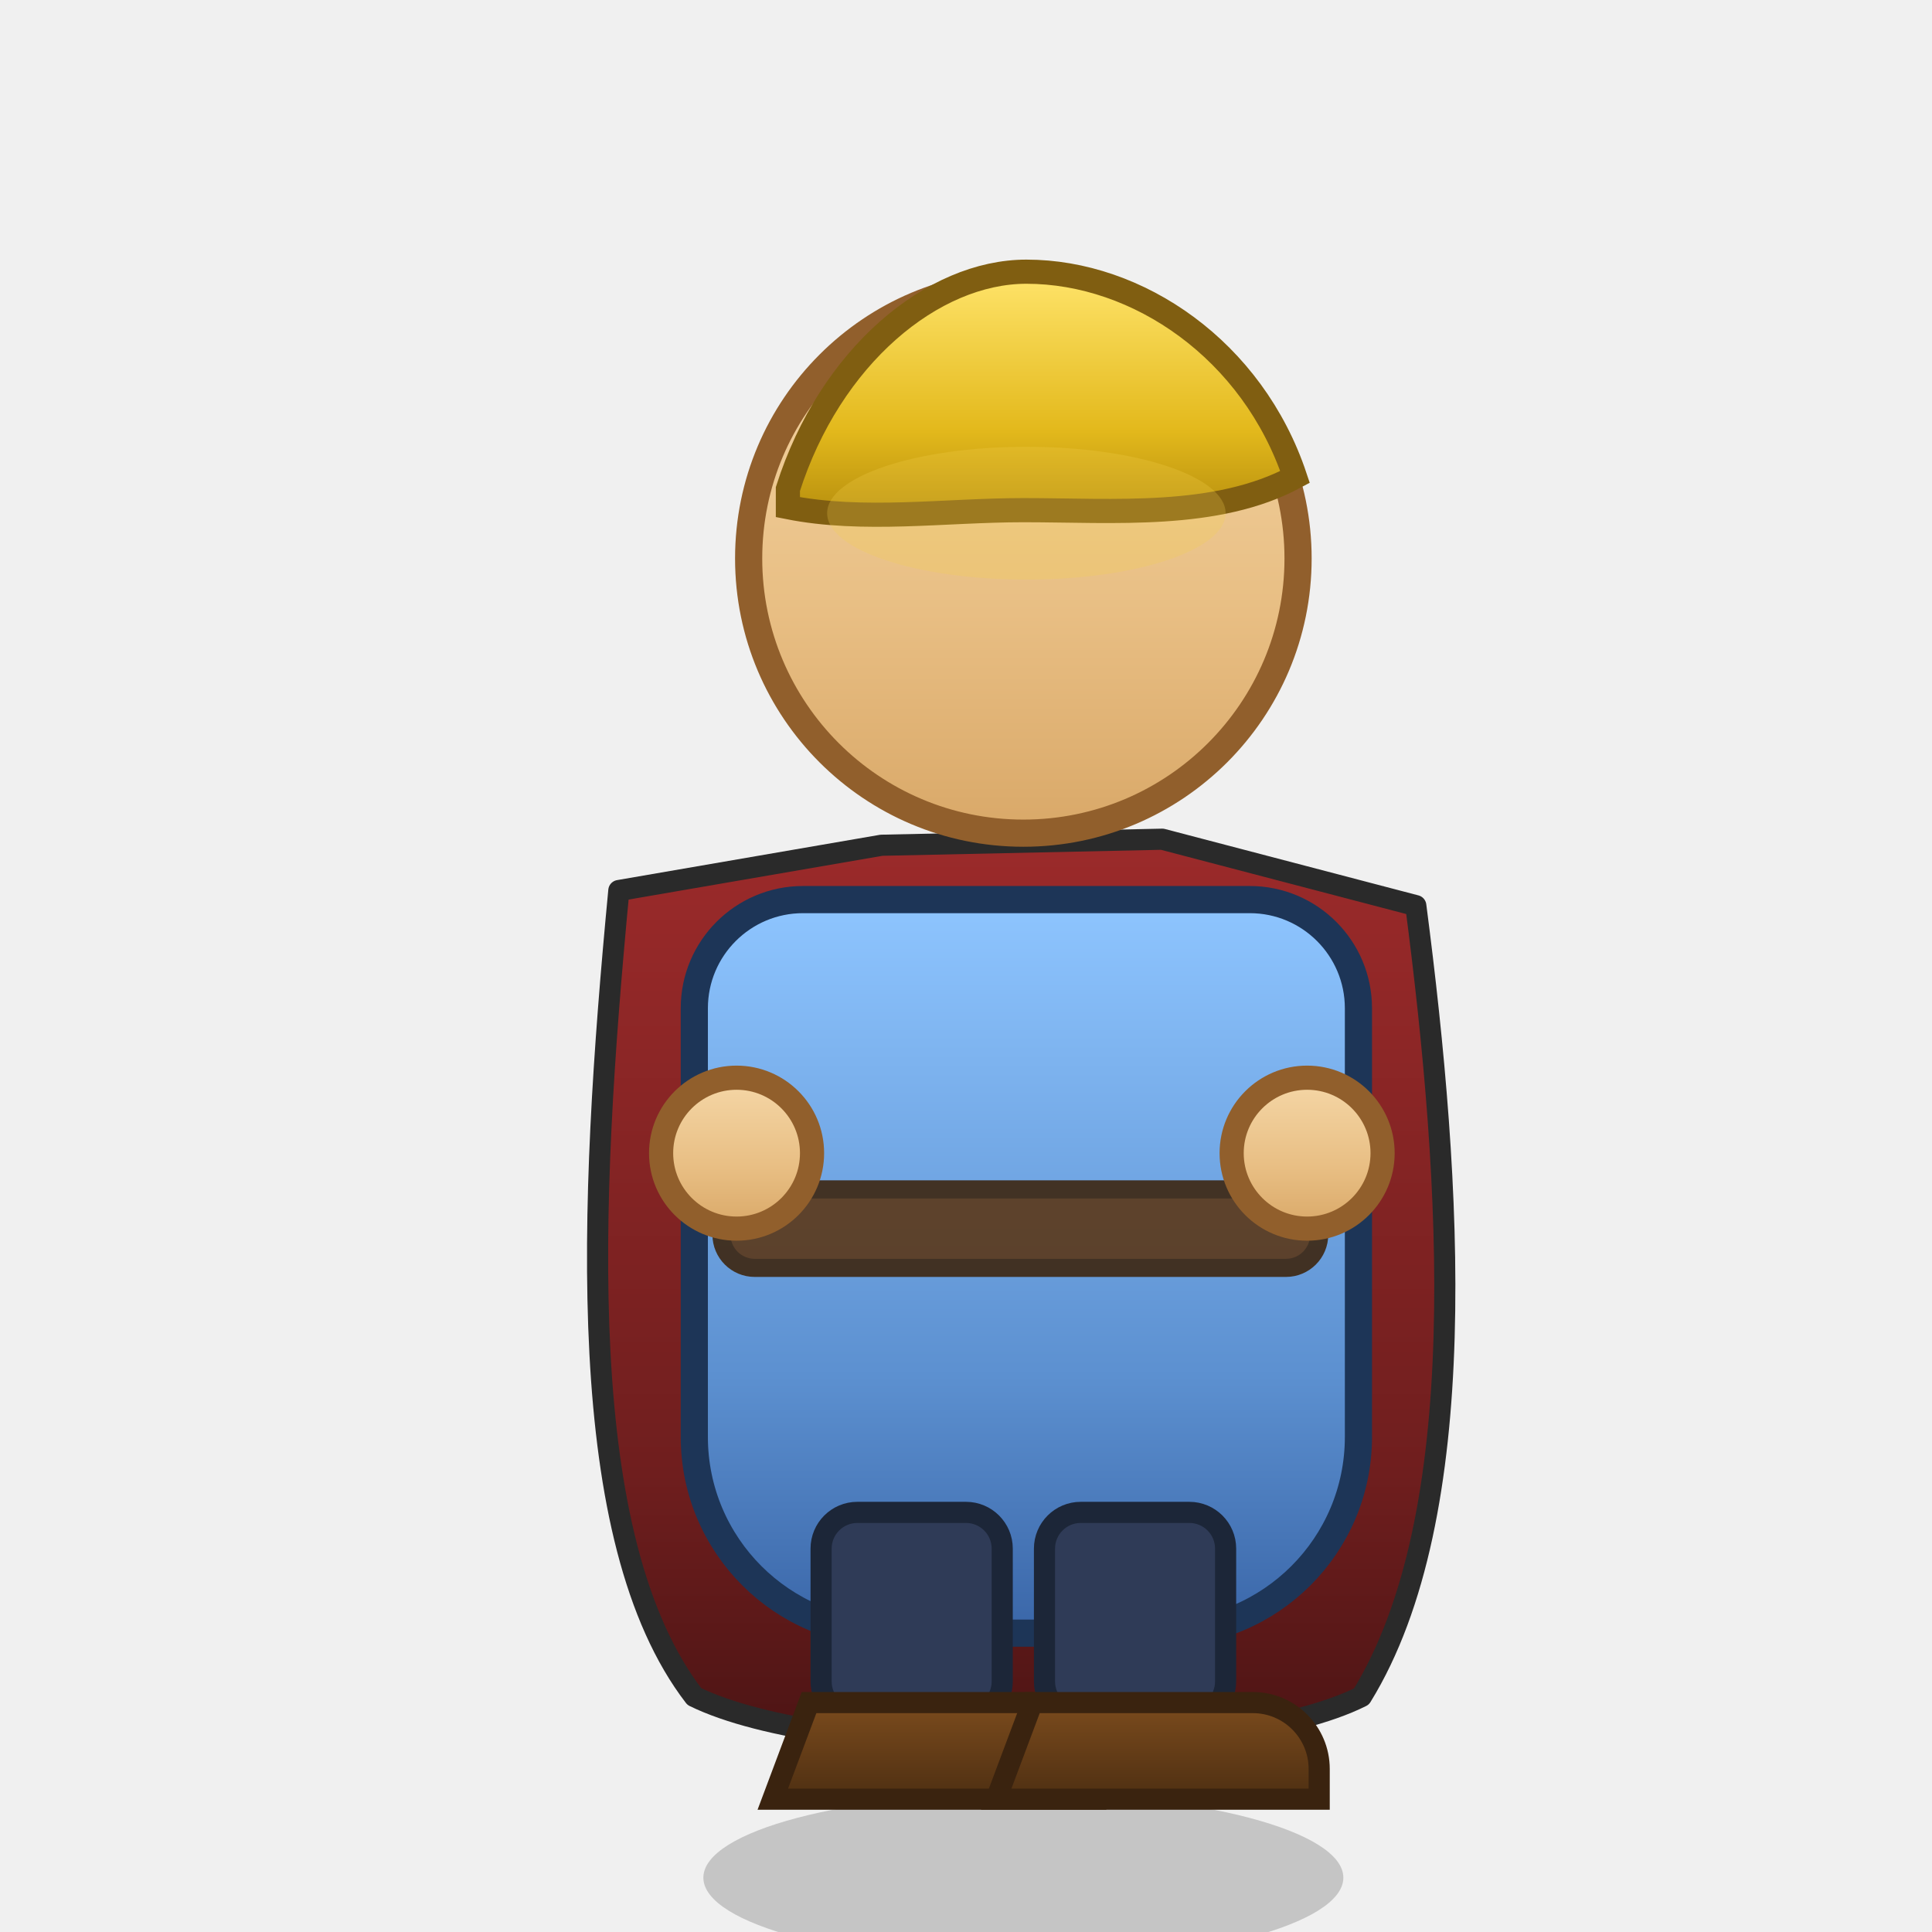
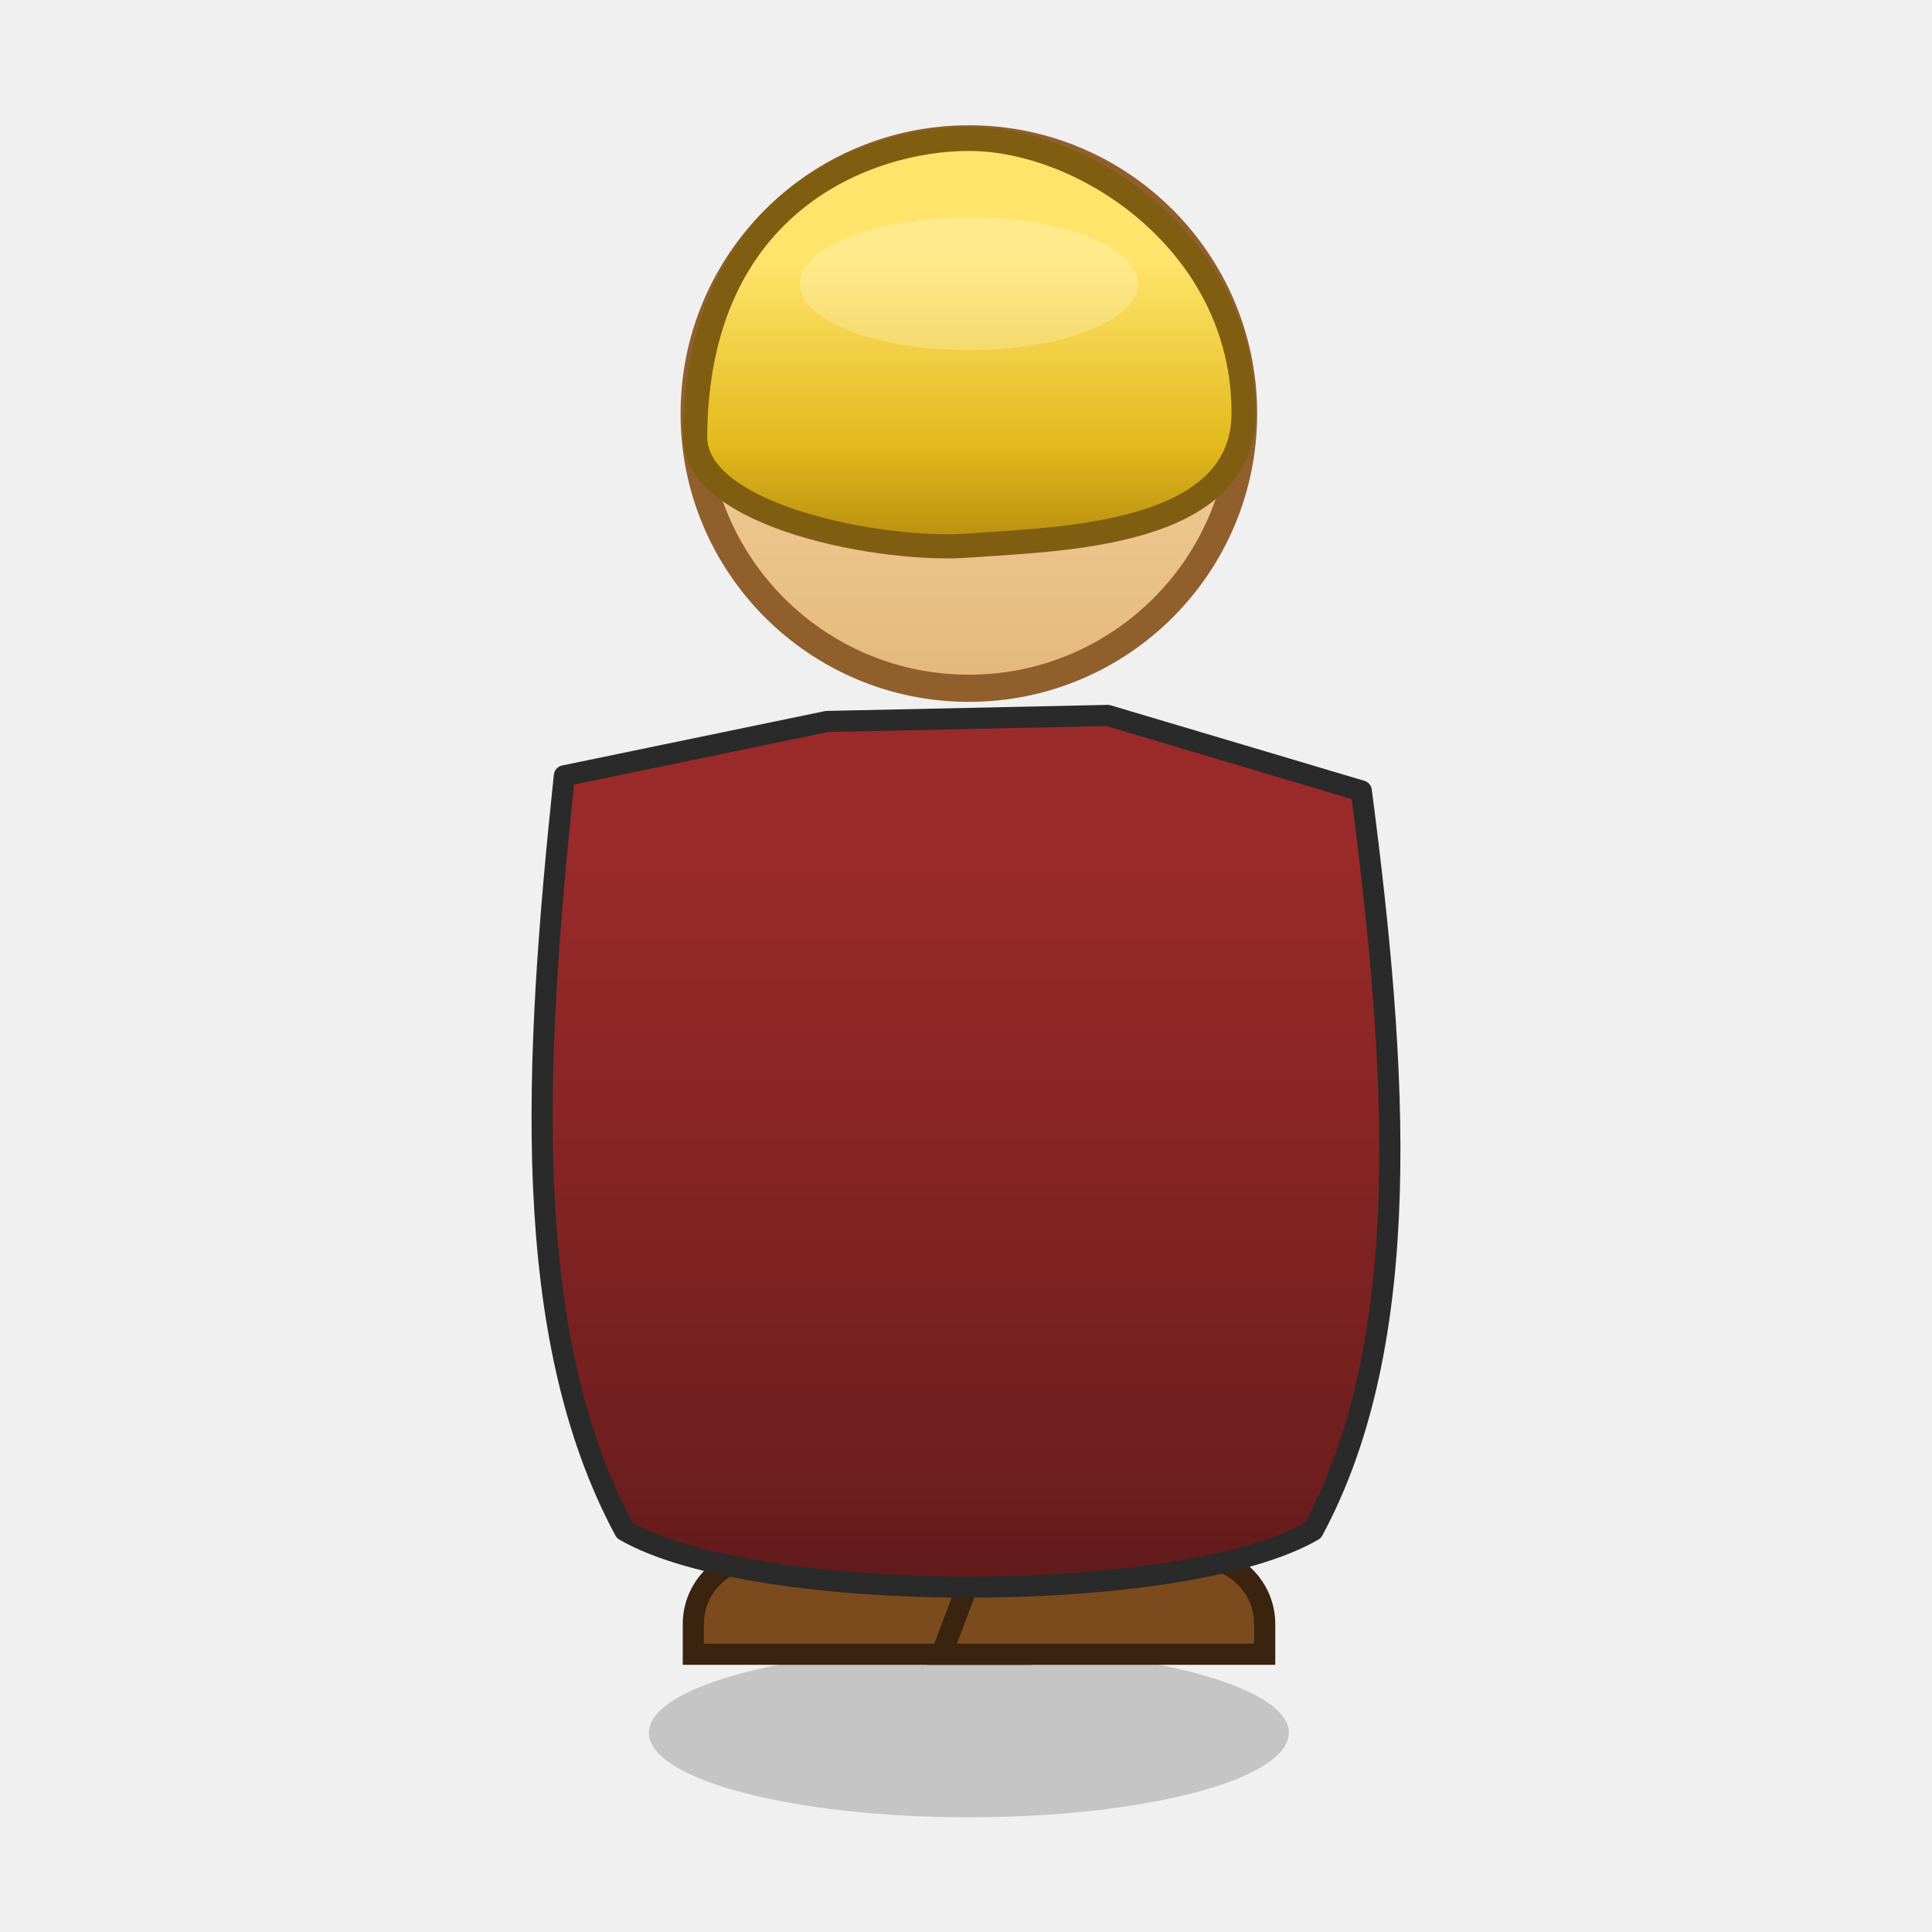
- <svg xmlns="http://www.w3.org/2000/svg" width="64" height="64" viewBox="0 0 64 64" version="1.1">
-   <defs>
+ <svg xmlns="http://www.w3.org/2000/svg" xmlns:xlink="http://www.w3.org/1999/xlink" width="64" height="64" viewBox="0 0 64 64" version="1.1" id="svg8768">
+   <defs id="defs8746">
    <linearGradient id="skin" x1="0%" y1="0%" x2="0%" y2="100%">
-       <stop offset="0%" stop-color="#f5d7a7" />
-       <stop offset="60%" stop-color="#e8be83" />
-       <stop offset="100%" stop-color="#d9a868" />
+       <stop offset="0%" stop-color="#f5d7a7" id="stop8713" />
+       <stop offset="60%" stop-color="#e8be83" id="stop8715" />
+       <stop offset="100%" stop-color="#d9a868" id="stop8717" />
    </linearGradient>
    <linearGradient id="hair" x1="0%" y1="0%" x2="0%" y2="100%">
-       <stop offset="0%" stop-color="#ffe46b" />
-       <stop offset="65%" stop-color="#e3b91c" />
-       <stop offset="100%" stop-color="#b78f0e" />
+       <stop offset="0%" stop-color="#ffe46b" id="stop8720" />
+       <stop offset="65%" stop-color="#e3b91c" id="stop8722" />
+       <stop offset="100%" stop-color="#b78f0e" id="stop8724" />
    </linearGradient>
    <linearGradient id="robe" x1="0%" y1="0%" x2="0%" y2="100%">
-       <stop offset="0%" stop-color="#8ec5ff" />
-       <stop offset="65%" stop-color="#5c90d0" />
-       <stop offset="100%" stop-color="#3a66a8" />
+       <stop offset="0%" stop-color="#8ec5ff" id="stop8727" />
+       <stop offset="65%" stop-color="#5c90d0" id="stop8729" />
+       <stop offset="100%" stop-color="#3a66a8" id="stop8731" />
    </linearGradient>
    <linearGradient id="cape" x1="0%" y1="0%" x2="0%" y2="100%">
-       <stop offset="0%" stop-color="#9b2a2a" />
-       <stop offset="70%" stop-color="#6f1e1e" />
-       <stop offset="100%" stop-color="#4c1414" />
+       <stop offset="0%" stop-color="#9b2a2a" id="stop8734" />
+       <stop offset="70%" stop-color="#6f1e1e" id="stop8736" />
+       <stop offset="100%" stop-color="#4c1414" id="stop8738" />
    </linearGradient>
    <linearGradient id="boot" x1="0%" y1="0%" x2="0%" y2="100%">
-       <stop offset="0%" stop-color="#7b4b1d" />
-       <stop offset="100%" stop-color="#4e2f12" />
+       <stop offset="0%" stop-color="#7b4b1d" id="stop8741" />
+       <stop offset="100%" stop-color="#4e2f12" id="stop8743" />
+     </linearGradient>
+     <linearGradient xlink:href="#skin" id="linearGradient594" gradientUnits="userSpaceOnUse" x1="24.35" y1="8.95" x2="24.35" y2="28.05" gradientTransform="translate(-145.3559,-40.67797)" />
+     <linearGradient xlink:href="#hair-8" id="linearGradient596" gradientUnits="userSpaceOnUse" gradientTransform="matrix(1.398353,0,0,0.7151273,-145.3559,-40.67797)" x1="17.967" y1="12.026" x2="17.967" y2="25.144" />
+     <linearGradient id="hair-8" x1="17.967" y1="12.026" x2="17.967" y2="25.144" gradientTransform="matrix(1.398353,0,0,0.7151273,1.805204,4.8)" gradientUnits="userSpaceOnUse">
+       <stop offset="0%" stop-color="#ffe46b" id="stop9" />
+       <stop offset="65%" stop-color="#e3b91c" id="stop11" />
+       <stop offset="100%" stop-color="#b78f0e" id="stop13" />
+     </linearGradient>
+     <linearGradient xlink:href="#boot" id="linearGradient602" gradientUnits="userSpaceOnUse" gradientTransform="matrix(1.721288,0,0,0.5809602,-145.3559,-40.67797)" x1="14.579" y1="96.478" x2="14.579" y2="103.191" />
+     <linearGradient xlink:href="#boot" id="linearGradient604" gradientUnits="userSpaceOnUse" gradientTransform="matrix(1.721288,0,0,0.5809602,-145.3559,-40.67797)" x1="18.878" y1="96.478" x2="18.878" y2="103.191" />
+     <linearGradient xlink:href="#cape-7" id="linearGradient590" gradientUnits="userSpaceOnUse" gradientTransform="matrix(0.9866997,0,0,1.01348,-145.3559,-40.67797)" x1="19.67" y1="27.776" x2="19.67" y2="56.957" />
+     <linearGradient id="cape-7" x1="19.67" y1="27.776" x2="19.67" y2="56.957" gradientTransform="matrix(0.9866997,0,0,1.01348,1.805204,4.8)" gradientUnits="userSpaceOnUse">
+       <stop offset="0%" stop-color="#9b2a2a" id="stop23" />
+       <stop offset="70%" stop-color="#6f1e1e" id="stop25" />
+       <stop offset="100%" stop-color="#4c1414" id="stop27" />
    </linearGradient>
  </defs>
-   <ellipse cx="33.9" cy="62.2" rx="10.6" ry="2.8" fill="#000" opacity="0.18" />
-   <path d="M20.5,29.5 C19.5,40 19,51 23.0,56.2 C27.5,58.4 40.7,58.4 45.1,56.2 C48.8,50.2 48.1,39.2 46.9,30 L38.5,27.8 L29.2,28.0 Z" fill="url(#cape)" stroke="#2a2a2a" stroke-width="0.7" stroke-linejoin="round" />
-   <path d="M26.6,29.8 h14.8 a3.6,3.6 0 0 1 3.6,3.6 v14.2 a6.5,6.5 0 0 1 -6.5,6.5 h-9 a6.5,6.5 0 0 1 -6.5,-6.5 V33.4 a3.6,3.6 0 0 1 3.6,-3.6 z" fill="url(#robe)" stroke="#1d3557" stroke-width="0.9" />
-   <rect x="23.9" y="39.4" width="19.8" height="2.6" rx="1.1" fill="#5b3718" stroke="#3d2610" stroke-width="0.6" opacity="0.9" />
-   <circle cx="33.9" cy="18.5" r="9.1" fill="url(#skin)" stroke="#915f2c" stroke-width="0.9" />
-   <path d="M26.1,16.2 C27.5,11.8 30.9,9 34,9 c3.7,0 7.5,2.6 8.9,6.8 c-2.6,1.4 -6.0,1.1 -9.0,1.1 c-2.6,0 -5.3,0.4 -7.8,-0.1 z" fill="url(#hair)" stroke="#805e11" stroke-width="0.8" />
-   <ellipse cx="34" cy="17.0" rx="6.6" ry="2.2" fill="#f3cf4a" opacity="0.25" />
-   <circle cx="24.4" cy="38.2" r="2.5" fill="url(#skin)" stroke="#915f2c" stroke-width="0.8" />
-   <circle cx="43.3" cy="38.2" r="2.5" fill="url(#skin)" stroke="#915f2c" stroke-width="0.8" />
-   <rect x="27.2" y="50.1" width="6.0" height="6.8" rx="1.2" fill="#2f3b57" stroke="#1c2638" stroke-width="0.7" />
-   <rect x="34.6" y="50.1" width="6.0" height="6.8" rx="1.2" fill="#2f3b57" stroke="#1c2638" stroke-width="0.7" />
-   <path d="M26.8,56.4 h7.3 a2.2,2.2 0 0 1 2.2,2.2 v1.0 h-10.7 z" fill="url(#boot)" stroke="#3a230f" stroke-width="0.7" />
-   <path d="M34.2,56.4 h7.3 a2.2,2.2 0 0 1 2.2,2.2 v1.0 h-10.7 z" fill="url(#boot)" stroke="#3a230f" stroke-width="0.7" />
+   <g id="g16105" transform="translate(145.3559,40.67797)">
+     <ellipse cx="-113.261" cy="16.722" rx="10.6" ry="2.8" fill="#000000" opacity="0.18" id="ellipse546" />
+     <circle cx="-113.261" cy="-26.978" r="9.1" fill="url(#skin)" stroke="#915f2c" stroke-width="0.9" id="circle556" style="fill:url(#linearGradient594)" />
+     <path d="m -122.329,-26.217 c 0.048,-7.81 5.768,-9.861 9.068,-9.861 3.9,0 9.127,3.533 9.1,9.1 -0.02,4.084 -6.108,4.149 -9.1,4.373 -2.832,0.213 -9.084,-0.946 -9.068,-3.612 z" fill="url(#hair)" stroke="#805e11" stroke-width="0.8" id="path558" style="fill:url(#linearGradient596)" />
+     <rect x="-119.961" y="4.622" width="6" height="6.8" rx="1.2" fill="#2f3b57" stroke="#1c2638" stroke-width="0.7" id="rect576" />
+     <rect x="-112.561" y="4.622" width="6" height="6.8" rx="1.2" fill="#2f3b57" stroke="#1c2638" stroke-width="0.7" id="rect578" />
+     <path d="m -112.889,10.922 h -7.3 a 2.2,2.2 0 0 0 -2.2,2.2 v 1 h 10.7 z" fill="url(#boot)" stroke="#3a230f" stroke-width="0.7" id="path580" style="fill:url(#linearGradient602)" />
+     <path d="m -112.961,10.922 h 7.3 a 2.2,2.2 0 0 1 2.2,2.2 v 1 h -10.7 z" fill="url(#boot)" stroke="#3a230f" stroke-width="0.7" id="path582" style="fill:url(#linearGradient604)" />
+     <ellipse cx="-113.261" cy="-31.278" rx="5.6" ry="2.2" fill="#ffffff" opacity="0.22" id="ellipse584" />
+     <path d="m -126.661,-14.978 c -1,9.5 -1.5,18.5 2,25 4.3,2.5 18.5,2.5 22.8,0 3.4,-6.3 2.8,-15.3 1.6,-24.5 l -8.4,-2.5 -9.3,0.2 z" fill="url(#cape)" stroke="#2a2a2a" stroke-width="0.7" stroke-linejoin="round" id="path548" style="fill:url(#linearGradient590)" />
+   </g>
</svg>
